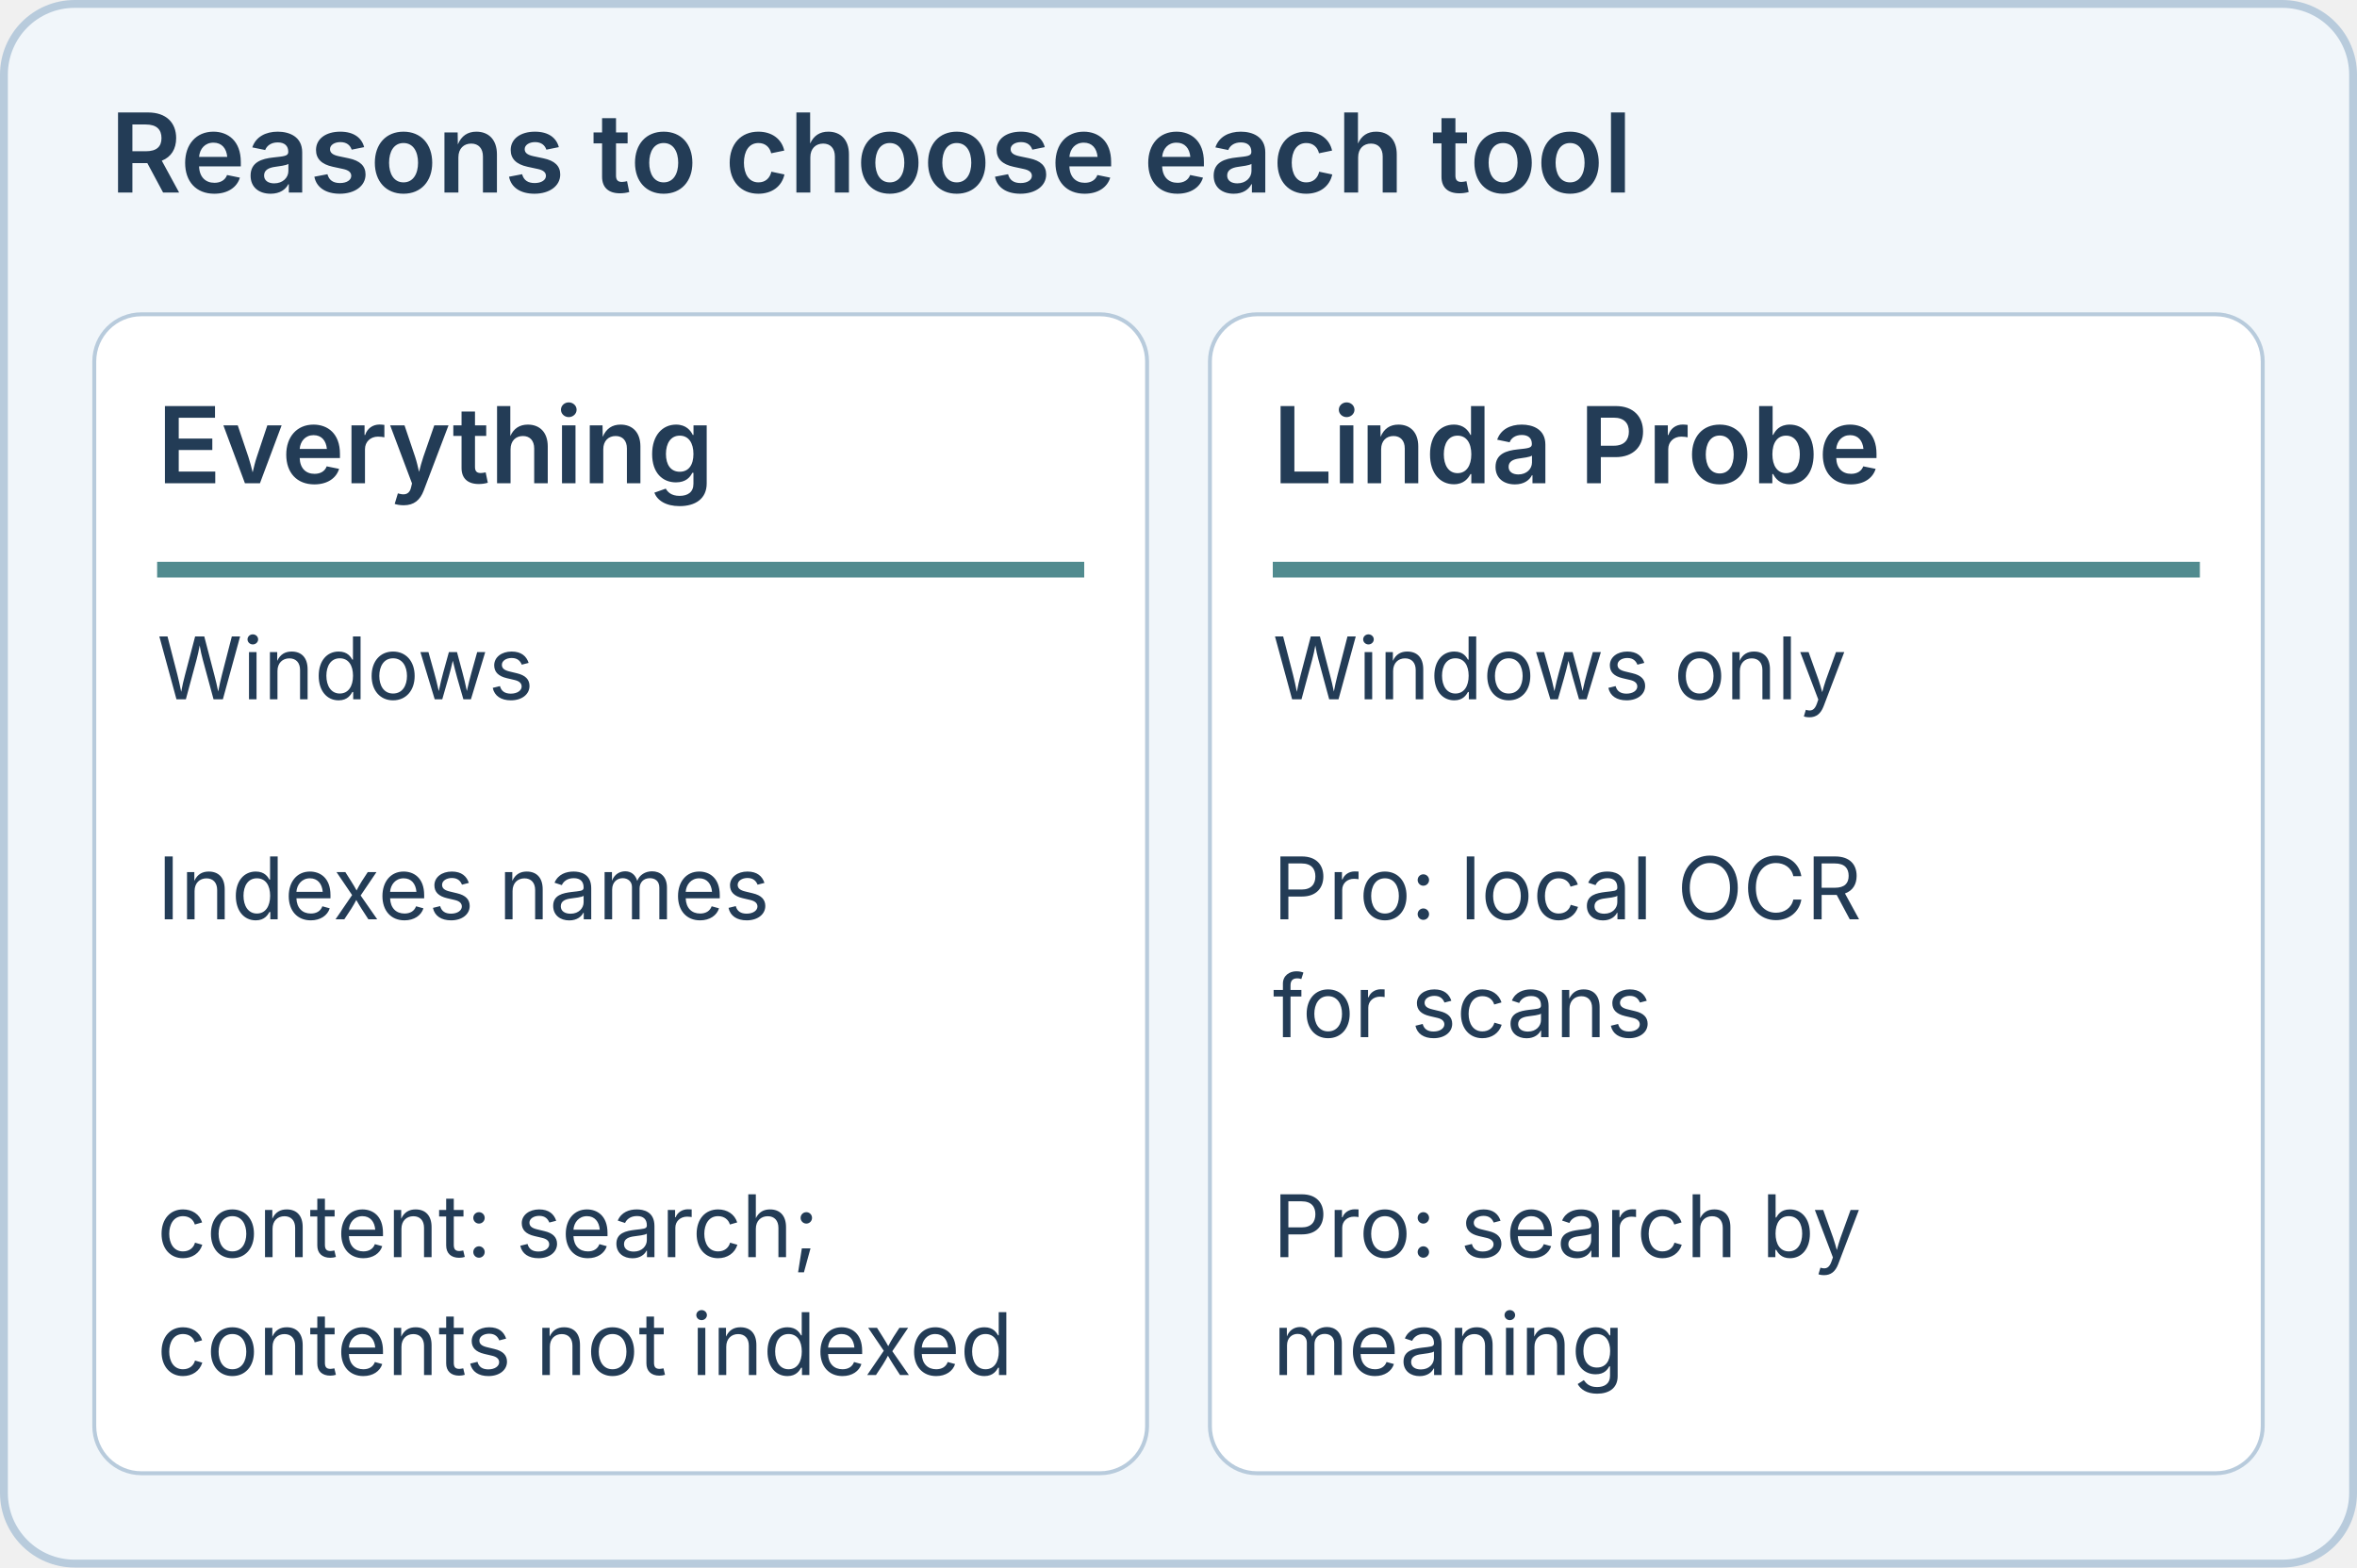
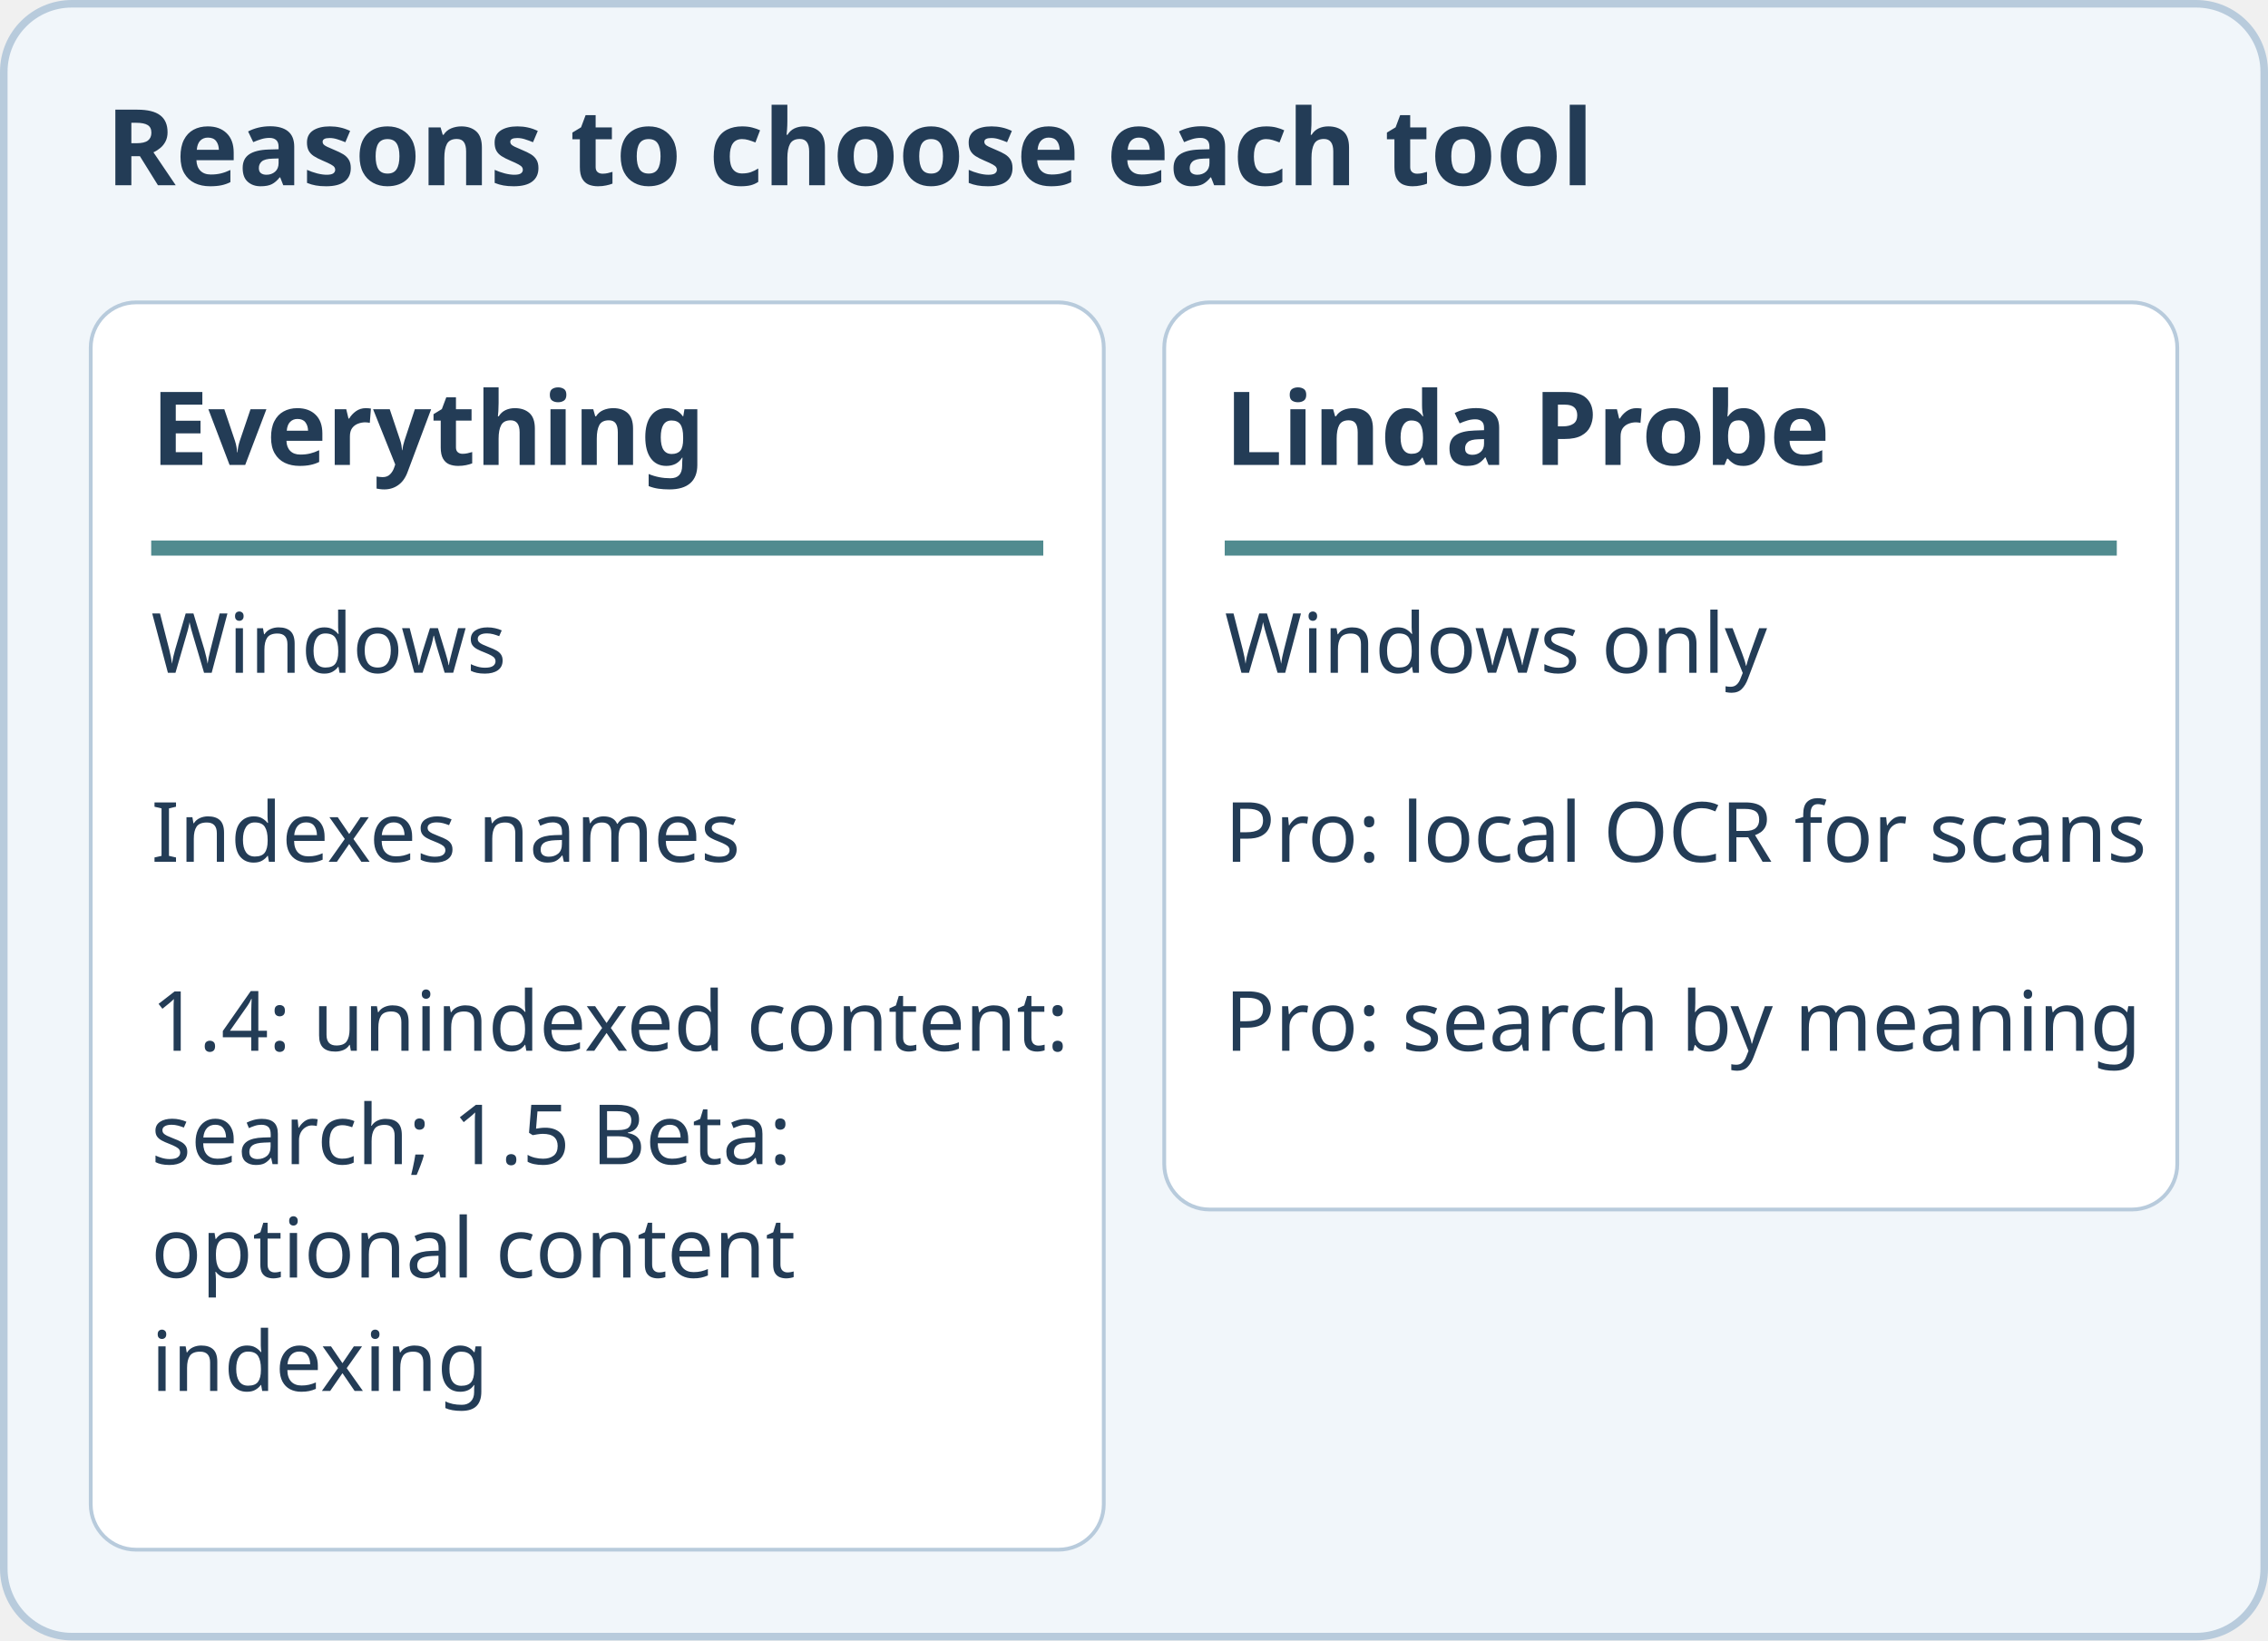
- <svg xmlns="http://www.w3.org/2000/svg" xml:lang="en" width="600" height="399" viewBox="0 0 600 399" role="img" aria-labelledby="title">
-   <rect x="1" y="1" width="598" height="397" rx="18" fill="#f1f6fa" stroke="#b8cbdc" stroke-width="2" />
-   <g font-family="system-ui, -apple-system, Segoe UI, sans-serif">
+ <svg xmlns="http://www.w3.org/2000/svg" xml:lang="en" width="600" height="434" viewBox="0 0 600 434" role="img" aria-labelledby="title">
+   <rect x="1" y="1" width="598" height="432" rx="18" fill="#f1f6fa" stroke="#b8cbdc" stroke-width="2" />
+   <g font-family="Segoe UI, sans-serif">
    <text x="28" y="49" font-size="28" font-weight="600" fill="#233c56">
      <tspan x="28" dy="0">Reasons to choose each tool</tspan>
    </text>
-     <rect x="24" y="80" width="268" height="295" rx="12" fill="#fff" stroke="#b8cbdc" />
+     <rect x="24" y="80" width="268" height="330" rx="12" fill="#fff" stroke="#b8cbdc" />
    <text x="40" y="123" font-size="27" font-weight="600" fill="#233c56">
      <tspan x="40" dy="0">Everything</tspan>
    </text>
    <path d="M40 145 H276" stroke="#518b8f" stroke-width="4" />
    <text x="40" y="178" font-size="22" fill="#233c56">
      <tspan x="40" dy="0">Windows</tspan>
    </text>
-     <text x="40" y="234" font-size="22" fill="#233c56">
+     <text x="40" y="228" font-size="22" fill="#233c56">
      <tspan x="40" dy="0">Indexes names</tspan>
    </text>
-     <text x="40" y="320" font-size="22" fill="#233c56">
-       <tspan x="40" dy="0">content: search;</tspan>
-       <tspan x="40" dy="30">contents not indexed</tspan>
+     <text x="40" y="278" font-size="22" fill="#233c56">
+       <tspan x="40" dy="0">1.4: unindexed content:</tspan>
+       <tspan x="40" dy="30">search; 1.5 Beta:</tspan>
+       <tspan x="40" dy="30">optional content</tspan>
+       <tspan x="40" dy="30">indexing</tspan>
    </text>
-     <rect x="308" y="80" width="268" height="295" rx="12" fill="#fff" stroke="#b8cbdc" />
+     <rect x="308" y="80" width="268" height="240" rx="12" fill="#fff" stroke="#b8cbdc" />
    <text x="324" y="123" font-size="27" font-weight="600" fill="#233c56">
      <tspan x="324" dy="0">Linda Probe</tspan>
    </text>
    <path d="M324 145 H560" stroke="#518b8f" stroke-width="4" />
    <text x="324" y="178" font-size="22" fill="#233c56">
      <tspan x="324" dy="0">Windows only</tspan>
    </text>
-     <text x="324" y="234" font-size="22" fill="#233c56">
-       <tspan x="324" dy="0">Pro: local OCR</tspan>
-       <tspan x="324" dy="30">for scans</tspan>
+     <text x="324" y="228" font-size="22" fill="#233c56">
+       <tspan x="324" dy="0">Pro: local OCR for scans</tspan>
    </text>
-     <text x="324" y="320" font-size="22" fill="#233c56">
-       <tspan x="324" dy="0">Pro: search by</tspan>
-       <tspan x="324" dy="30">meaning</tspan>
+     <text x="324" y="278" font-size="22" fill="#233c56">
+       <tspan x="324" dy="0">Pro: search by meaning</tspan>
    </text>
  </g>
</svg>
